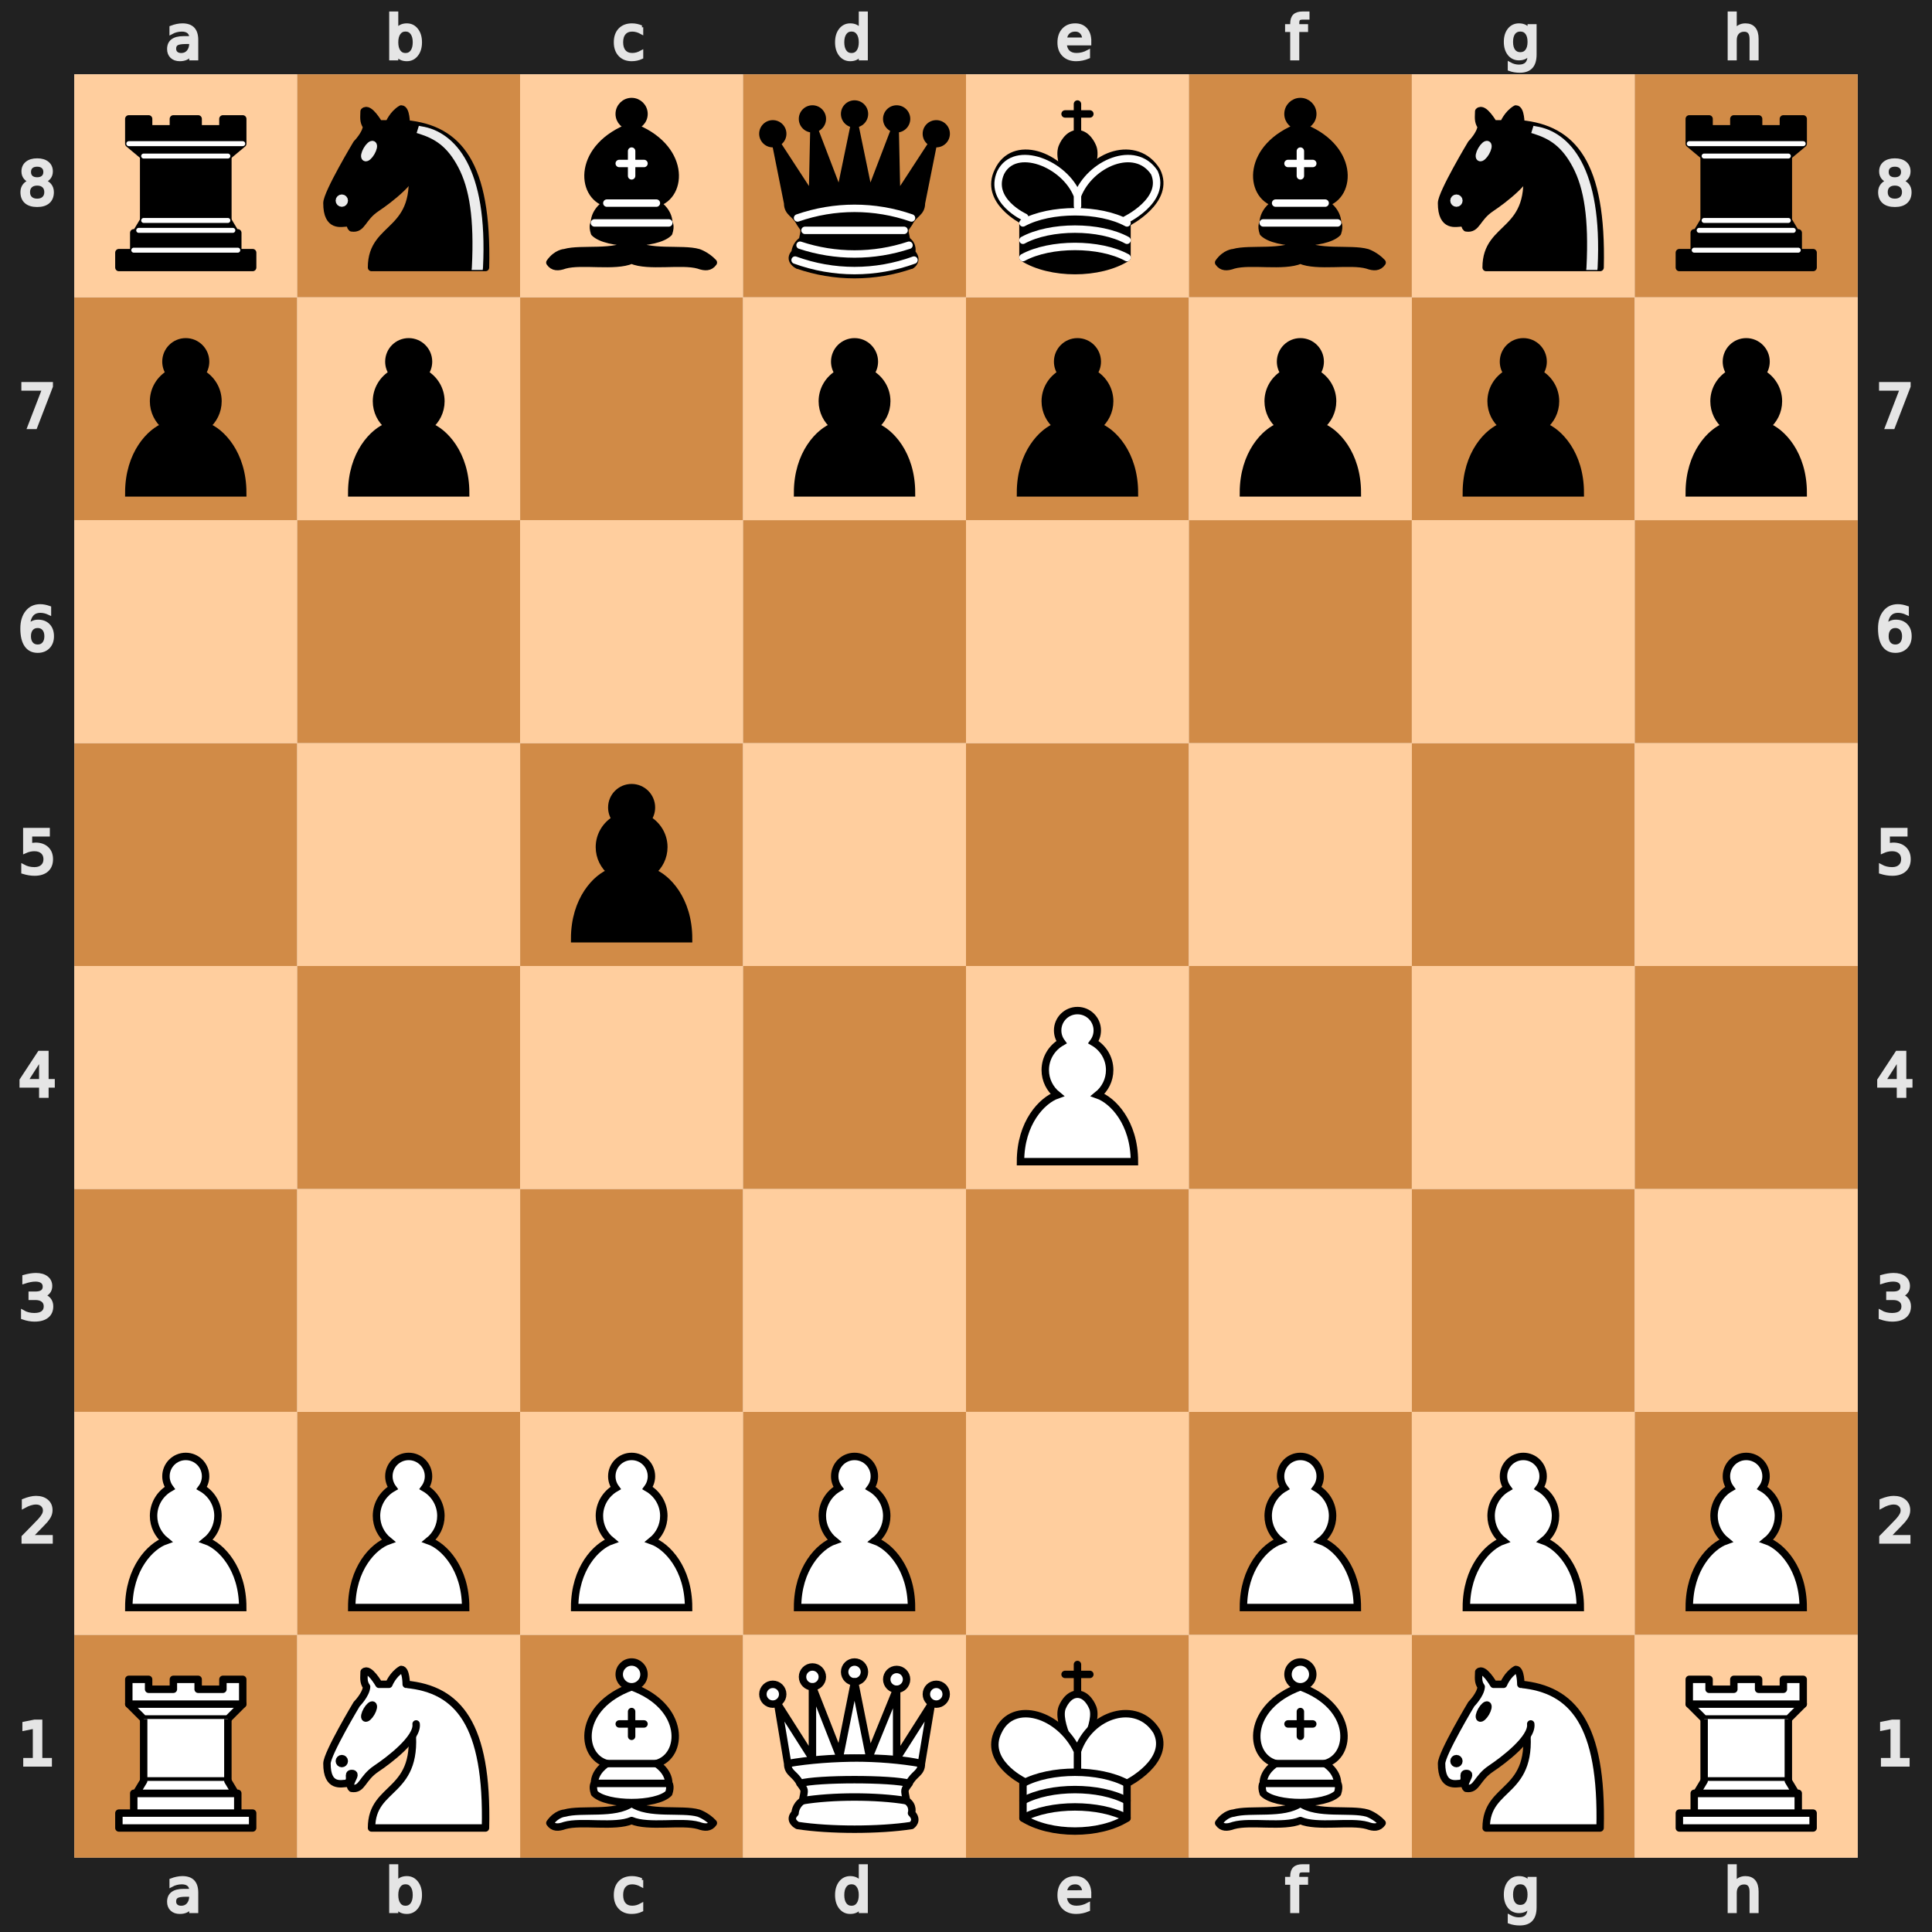
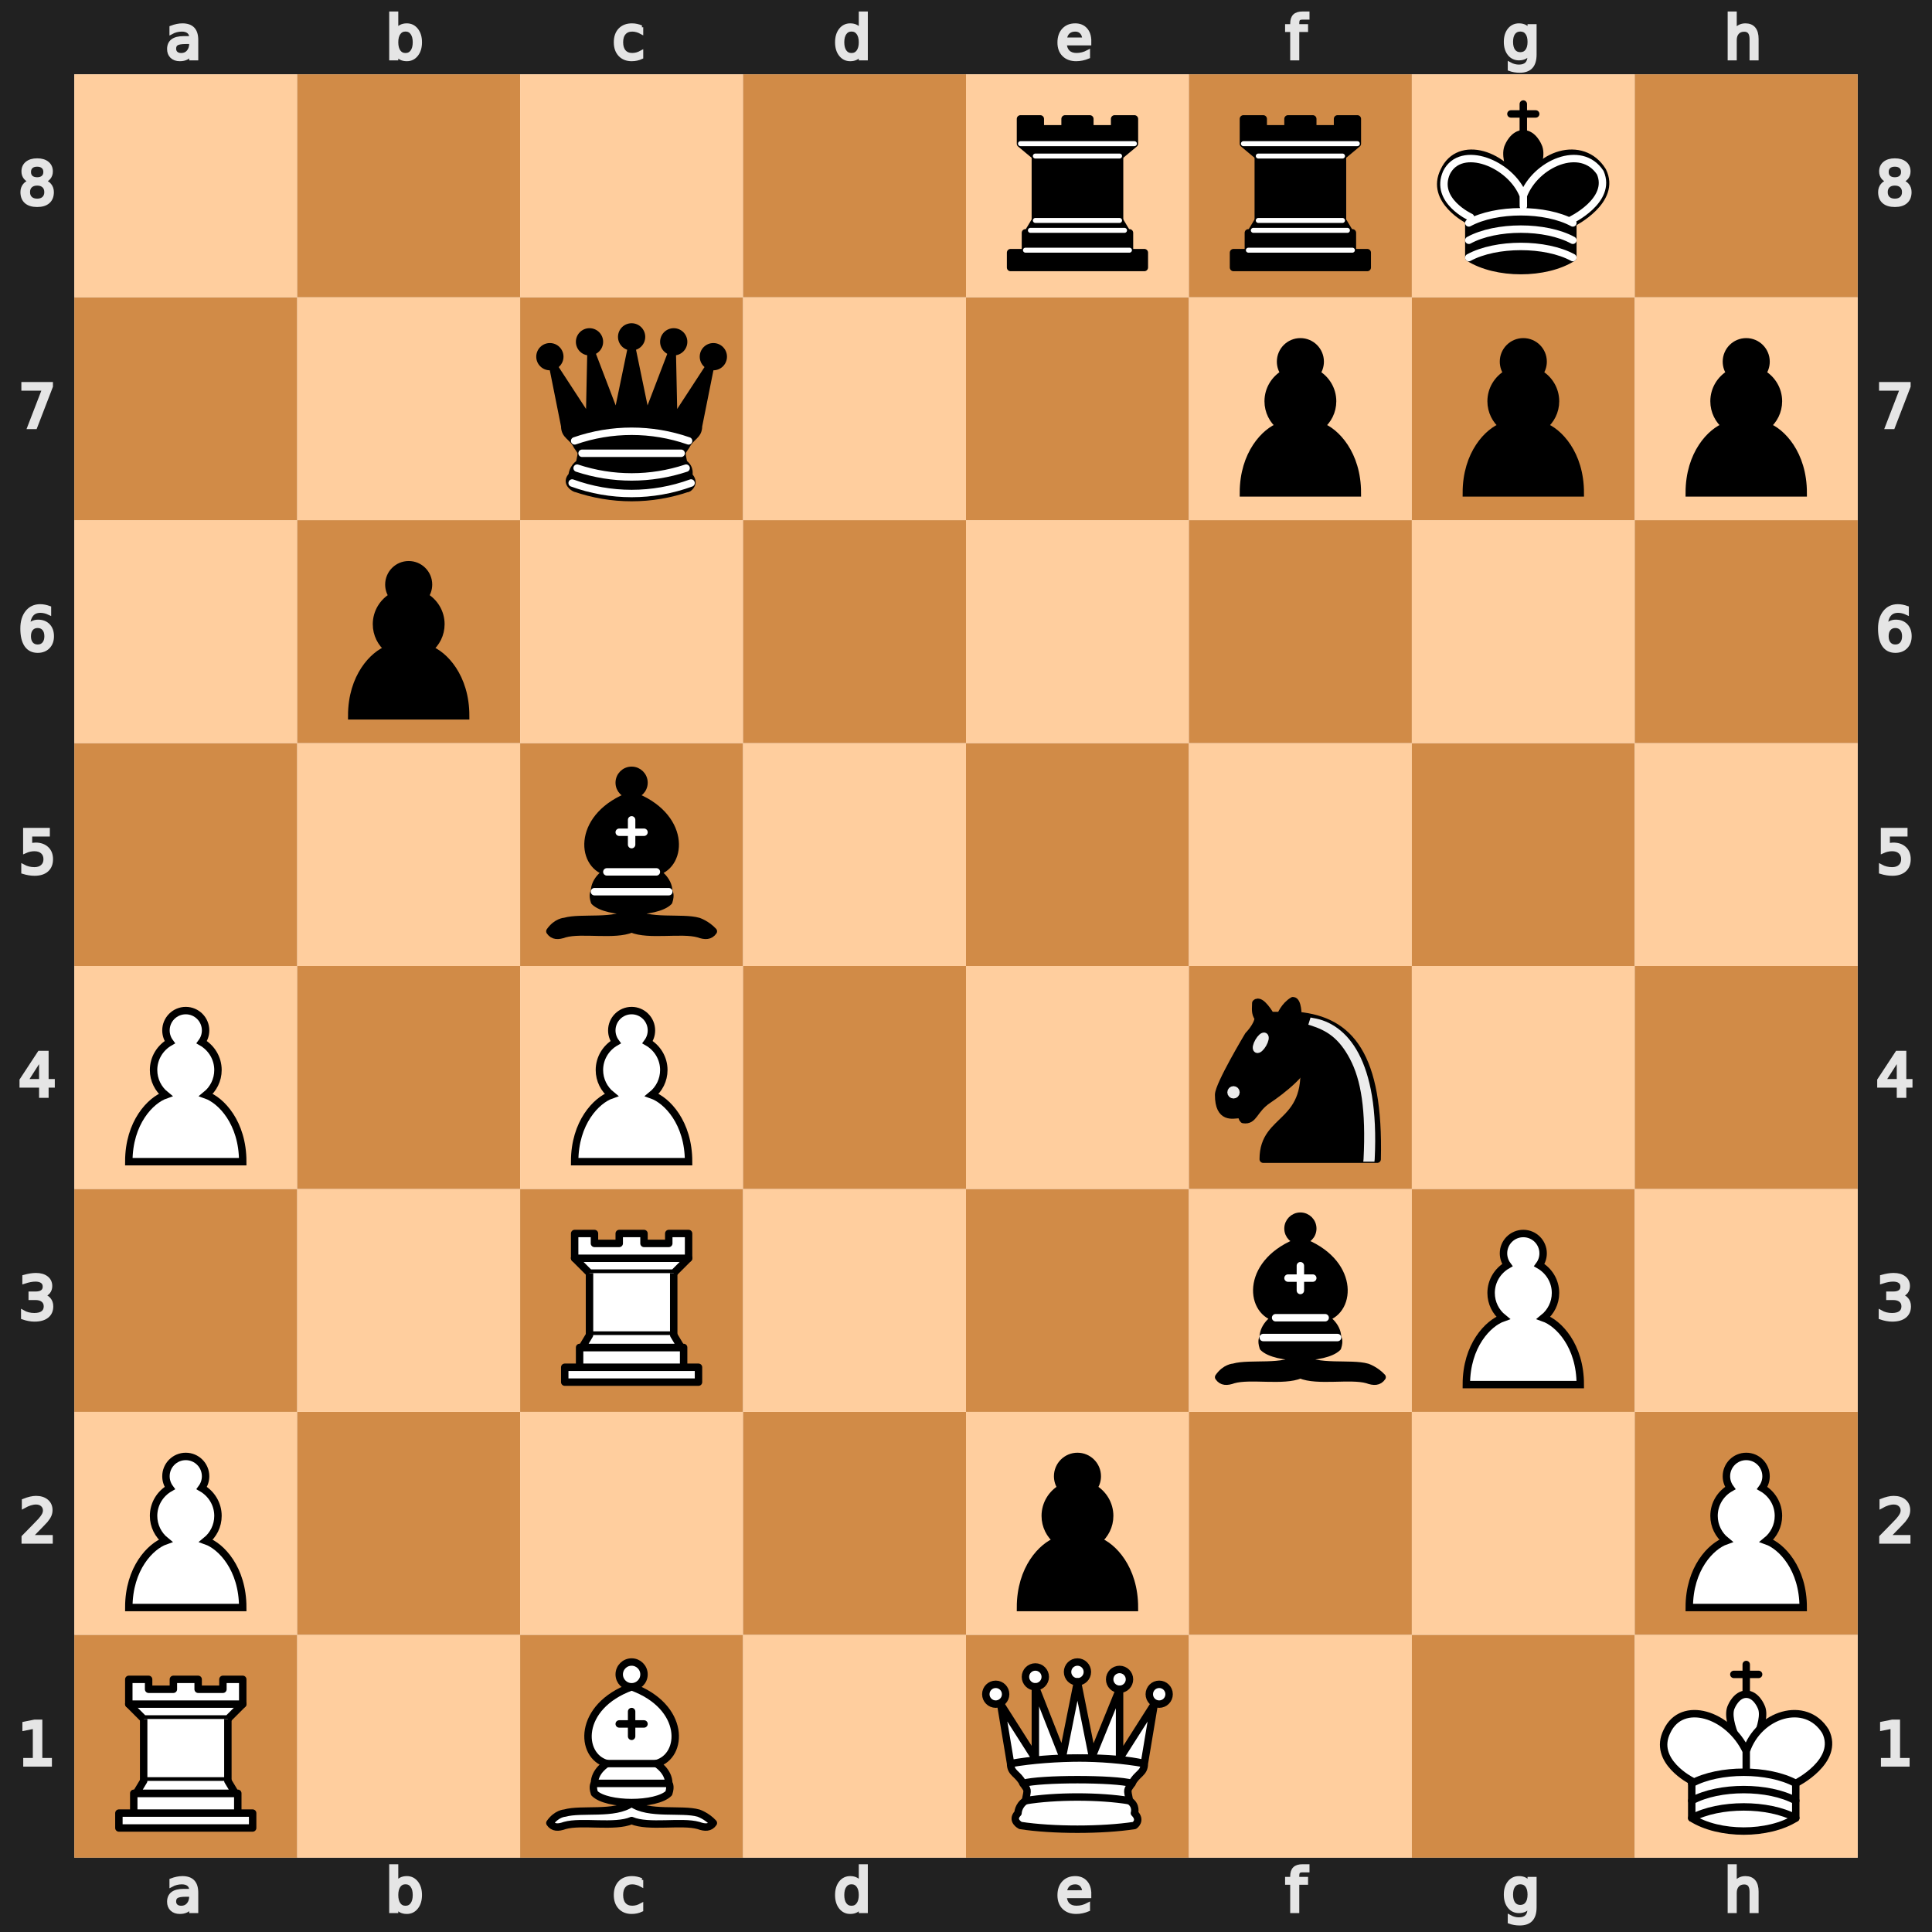
<svg xmlns="http://www.w3.org/2000/svg" xmlns:xlink="http://www.w3.org/1999/xlink" viewBox="0 0 390 390">
  <defs>
    <g id="white-pawn" class="white pawn">
      <path d="M22.5 9c-2.21 0-4 1.79-4 4 0 .89.29 1.71.78 2.38C17.33 16.5 16 18.59 16 21c0 2.03.94 3.84 2.41 5.03-3 1.06-7.41 5.55-7.41 13.47h23c0-7.92-4.41-12.41-7.41-13.47 1.47-1.19 2.41-3 2.41-5.03 0-2.41-1.33-4.5-3.28-5.62.49-.67.78-1.49.78-2.38 0-2.21-1.79-4-4-4z" fill="#fff" stroke="#000" stroke-width="1.5" stroke-linecap="round" />
-     </g>
-     <g id="white-knight" class="white knight" fill="none" fill-rule="evenodd" stroke="#000" stroke-width="1.5" stroke-linecap="round" stroke-linejoin="round">
-       <path d="M 22,10 C 32.5,11 38.5,18 38,39 L 15,39 C 15,30 25,32.5 23,18" style="fill:#ffffff; stroke:#000000;" />
-       <path d="M 24,18 C 24.38,20.91 18.45,25.37 16,27 C 13,29 13.18,31.34 11,31 C 9.958,30.06 12.41,27.96 11,28 C 10,28 11.19,29.23 10,30 C 9,30 5.997,31 6,26 C 6,24 12,14 12,14 C 12,14 13.89,12.1 14,10.5 C 13.27,9.506 13.5,8.5 13.5,7.5 C 14.5,6.5 16.5,10 16.5,10 L 18.5,10 C 18.5,10 19.28,8.008 21,7 C 22,7 22,10 22,10" style="fill:#ffffff; stroke:#000000;" />
-       <path d="M 9.5 25.5 A 0.5 0.5 0 1 1 8.5,25.5 A 0.5 0.5 0 1 1 9.5 25.5 z" style="fill:#000000; stroke:#000000;" />
-       <path d="M 15 15.5 A 0.5 1.5 0 1 1 14,15.5 A 0.5 1.5 0 1 1 15 15.5 z" transform="matrix(0.866,0.5,-0.5,0.866,9.693,-5.173)" style="fill:#000000; stroke:#000000;" />
    </g>
    <g id="white-bishop" class="white bishop" fill="none" fill-rule="evenodd" stroke="#000" stroke-width="1.5" stroke-linecap="round" stroke-linejoin="round">
      <g fill="#fff" stroke-linecap="butt">
        <path d="M9 36c3.39-.97 10.11.43 13.5-2 3.39 2.43 10.11 1.03 13.5 2 0 0 1.65.54 3 2-.68.97-1.65.99-3 .5-3.39-.97-10.11.46-13.5-1-3.39 1.46-10.11.03-13.5 1-1.354.49-2.323.47-3-.5 1.354-1.94 3-2 3-2zM15 32c2.5 2.5 12.5 2.5 15 0 .5-1.5 0-2 0-2 0-2.5-2.5-4-2.5-4 5.5-1.5 6-11.5-5-15.5-11 4-10.5 14-5 15.5 0 0-2.5 1.5-2.5 4 0 0-.5.5 0 2zM25 8a2.5 2.5 0 1 1-5 0 2.5 2.5 0 1 1 5 0z" />
      </g>
      <path d="M17.5 26h10M15 30h15m-7.5-14.5v5M20 18h5" stroke-linejoin="miter" />
    </g>
    <g id="white-rook" class="white rook" fill="#fff" fill-rule="evenodd" stroke="#000" stroke-width="1.5" stroke-linecap="round" stroke-linejoin="round">
      <path d="M9 39h27v-3H9v3zM12 36v-4h21v4H12zM11 14V9h4v2h5V9h5v2h5V9h4v5" stroke-linecap="butt" />
      <path d="M34 14l-3 3H14l-3-3" />
      <path d="M31 17v12.5H14V17" stroke-linecap="butt" stroke-linejoin="miter" />
      <path d="M31 29.5l1.5 2.5h-20l1.5-2.5" />
      <path d="M11 14h23" fill="none" stroke-linejoin="miter" />
    </g>
    <g id="white-queen" class="white queen" fill="#fff" fill-rule="evenodd" stroke="#000" stroke-width="1.5" stroke-linecap="round" stroke-linejoin="round">
      <path d="M8 12a2 2 0 1 1-4 0 2 2 0 1 1 4 0zM24.5 7.5a2 2 0 1 1-4 0 2 2 0 1 1 4 0zM41 12a2 2 0 1 1-4 0 2 2 0 1 1 4 0zM16 8.5a2 2 0 1 1-4 0 2 2 0 1 1 4 0zM33 9a2 2 0 1 1-4 0 2 2 0 1 1 4 0z" />
      <path d="M9 26c8.5-1.5 21-1.5 27 0l2-12-7 11V11l-5.5 13.5-3-15-3 15-5.5-14V25L7 14l2 12zM9 26c0 2 1.5 2 2.5 4 1 1.5 1 1 .5 3.5-1.5 1-1.5 2.5-1.5 2.5-1.5 1.5.5 2.5.5 2.5 6.5 1 16.5 1 23 0 0 0 1.5-1 0-2.5 0 0 .5-1.5-1-2.5-.5-2.5-.5-2 .5-3.5 1-2 2.5-2 2.5-4-8.5-1.5-18.5-1.5-27 0z" stroke-linecap="butt" />
      <path d="M11.5 30c3.5-1 18.5-1 22 0M12 33.5c6-1 15-1 21 0" fill="none" />
    </g>
    <g id="white-king" class="white king" fill="none" fill-rule="evenodd" stroke="#000" stroke-width="1.5" stroke-linecap="round" stroke-linejoin="round">
      <path d="M22.5 11.63V6M20 8h5" stroke-linejoin="miter" />
      <path d="M22.5 25s4.5-7.5 3-10.5c0 0-1-2.5-3-2.5s-3 2.5-3 2.5c-1.5 3 3 10.5 3 10.5" fill="#fff" stroke-linecap="butt" stroke-linejoin="miter" />
      <path d="M11.5 37c5.5 3.5 15.5 3.5 21 0v-7s9-4.5 6-10.5c-4-6.5-13.5-3.5-16 4V27v-3.5c-3.5-7.5-13-10.5-16-4-3 6 5 10 5 10V37z" fill="#fff" />
      <path d="M11.5 30c5.5-3 15.5-3 21 0m-21 3.5c5.5-3 15.5-3 21 0m-21 3.5c5.5-3 15.5-3 21 0" />
    </g>
    <g id="black-pawn" class="black pawn">
      <path d="M22.5 9c-2.21 0-4 1.79-4 4 0 .89.29 1.71.78 2.38C17.33 16.5 16 18.59 16 21c0 2.03.94 3.84 2.41 5.03-3 1.06-7.41 5.55-7.41 13.47h23c0-7.92-4.41-12.41-7.41-13.47 1.47-1.19 2.41-3 2.41-5.03 0-2.41-1.33-4.5-3.28-5.62.49-.67.78-1.49.78-2.38 0-2.21-1.79-4-4-4z" fill="#000" stroke="#000" stroke-width="1.5" stroke-linecap="round" />
    </g>
    <g id="black-knight" class="black knight" fill="none" fill-rule="evenodd" stroke="#000" stroke-width="1.5" stroke-linecap="round" stroke-linejoin="round">
      <path d="M 22,10 C 32.5,11 38.5,18 38,39 L 15,39 C 15,30 25,32.5 23,18" style="fill:#000000; stroke:#000000;" />
      <path d="M 24,18 C 24.38,20.91 18.45,25.37 16,27 C 13,29 13.18,31.34 11,31 C 9.958,30.06 12.41,27.96 11,28 C 10,28 11.19,29.23 10,30 C 9,30 5.997,31 6,26 C 6,24 12,14 12,14 C 12,14 13.89,12.1 14,10.5 C 13.27,9.506 13.5,8.5 13.5,7.5 C 14.5,6.5 16.5,10 16.5,10 L 18.5,10 C 18.5,10 19.28,8.008 21,7 C 22,7 22,10 22,10" style="fill:#000000; stroke:#000000;" />
      <path d="M 9.5 25.5 A 0.5 0.5 0 1 1 8.5,25.5 A 0.5 0.5 0 1 1 9.5 25.5 z" style="fill:#ececec; stroke:#ececec;" />
      <path d="M 15 15.5 A 0.5 1.5 0 1 1 14,15.5 A 0.5 1.5 0 1 1 15 15.5 z" transform="matrix(0.866,0.5,-0.5,0.866,9.693,-5.173)" style="fill:#ececec; stroke:#ececec;" />
      <path d="M 24.55,10.4 L 24.1,11.85 L 24.6,12 C 27.75,13 30.25,14.49 32.5,18.75 C 34.75,23.01 35.75,29.06 35.25,39 L 35.2,39.5 L 37.45,39.5 L 37.5,39 C 38,28.94 36.62,22.15 34.25,17.66 C 31.88,13.17 28.46,11.02 25.06,10.5 L 24.55,10.4 z " style="fill:#ececec; stroke:none;" />
    </g>
    <g id="black-bishop" class="black bishop" fill="none" fill-rule="evenodd" stroke="#000" stroke-width="1.5" stroke-linecap="round" stroke-linejoin="round">
      <path d="M9 36c3.39-.97 10.11.43 13.5-2 3.39 2.43 10.11 1.03 13.5 2 0 0 1.65.54 3 2-.68.97-1.65.99-3 .5-3.39-.97-10.11.46-13.5-1-3.39 1.46-10.11.03-13.5 1-1.354.49-2.323.47-3-.5 1.354-1.94 3-2 3-2zm6-4c2.5 2.5 12.5 2.5 15 0 .5-1.5 0-2 0-2 0-2.5-2.5-4-2.5-4 5.5-1.5 6-11.5-5-15.5-11 4-10.5 14-5 15.5 0 0-2.5 1.5-2.5 4 0 0-.5.5 0 2zM25 8a2.5 2.5 0 1 1-5 0 2.5 2.5 0 1 1 5 0z" fill="#000" stroke-linecap="butt" />
      <path d="M17.5 26h10M15 30h15m-7.5-14.5v5M20 18h5" stroke="#fff" stroke-linejoin="miter" />
    </g>
    <g id="black-rook" class="black rook" fill="#000" fill-rule="evenodd" stroke="#000" stroke-width="1.5" stroke-linecap="round" stroke-linejoin="round">
      <path d="M9 39h27v-3H9v3zM12.5 32l1.5-2.5h17l1.5 2.5h-20zM12 36v-4h21v4H12z" stroke-linecap="butt" />
      <path d="M14 29.5v-13h17v13H14z" stroke-linecap="butt" stroke-linejoin="miter" />
      <path d="M14 16.5L11 14h23l-3 2.5H14zM11 14V9h4v2h5V9h5v2h5V9h4v5H11z" stroke-linecap="butt" />
      <path d="M12 35.5h21M13 31.5h19M14 29.5h17M14 16.5h17M11 14h23" fill="none" stroke="#fff" stroke-width="1" stroke-linejoin="miter" />
    </g>
    <g id="black-queen" class="black queen" fill="#000" fill-rule="evenodd" stroke="#000" stroke-width="1.5" stroke-linecap="round" stroke-linejoin="round">
      <g fill="#000" stroke="none">
        <circle cx="6" cy="12" r="2.75" />
        <circle cx="14" cy="9" r="2.75" />
        <circle cx="22.5" cy="8" r="2.75" />
        <circle cx="31" cy="9" r="2.75" />
        <circle cx="39" cy="12" r="2.75" />
      </g>
      <path d="M9 26c8.5-1.5 21-1.5 27 0l2.5-12.5L31 25l-.3-14.1-5.2 13.6-3-14.5-3 14.5-5.2-13.6L14 25 6.5 13.5 9 26zM9 26c0 2 1.5 2 2.5 4 1 1.5 1 1 .5 3.5-1.5 1-1.5 2.5-1.5 2.5-1.5 1.5.5 2.5.5 2.5 6.5 1 16.5 1 23 0 0 0 1.5-1 0-2.5 0 0 .5-1.5-1-2.5-.5-2.5-.5-2 .5-3.5 1-2 2.5-2 2.5-4-8.5-1.5-18.5-1.5-27 0z" stroke-linecap="butt" />
      <path d="M11 38.5a35 35 1 0 0 23 0" fill="none" stroke-linecap="butt" />
      <path d="M11 29a35 35 1 0 1 23 0M12.5 31.5h20M11.5 34.5a35 35 1 0 0 22 0M10.5 37.5a35 35 1 0 0 24 0" fill="none" stroke="#fff" />
    </g>
    <g id="black-king" class="black king" fill="none" fill-rule="evenodd" stroke="#000" stroke-width="1.5" stroke-linecap="round" stroke-linejoin="round">
      <path d="M22.5 11.63V6" stroke-linejoin="miter" />
      <path d="M22.5 25s4.5-7.5 3-10.5c0 0-1-2.5-3-2.5s-3 2.5-3 2.5c-1.5 3 3 10.5 3 10.5" fill="#000" stroke-linecap="butt" stroke-linejoin="miter" />
      <path d="M11.5 37c5.5 3.5 15.5 3.5 21 0v-7s9-4.5 6-10.5c-4-6.5-13.5-3.5-16 4V27v-3.5c-3.5-7.5-13-10.5-16-4-3 6 5 10 5 10V37z" fill="#000" />
      <path d="M20 8h5" stroke-linejoin="miter" />
      <path d="M32 29.5s8.5-4 6.03-9.65C34.15 14 25 18 22.5 24.5l.01 2.1-.01-2.1C20 18 9.906 14 6.997 19.85c-2.497 5.65 4.853 9 4.853 9M11.5 30c5.5-3 15.5-3 21 0m-21 3.5c5.5-3 15.5-3 21 0m-21 3.5c5.5-3 15.5-3 21 0" stroke="#fff" />
    </g>
  </defs>
  <rect x="7.5" y="7.5" width="375" height="375" fill="none" stroke="#212121" stroke-width="15" />
  <g transform="translate(20, 1) scale(0.75, 0.75)" fill="#e5e5e5" stroke="#e5e5e5">
    <path d="M23.328 10.016q-1.742 0-2.414.398-.672.398-.672 1.36 0 .765.5 1.218.508.445 1.375.445 1.196 0 1.914-.843.727-.852.727-2.258v-.32zm2.867-.594v4.992h-1.437v-1.328q-.492.797-1.227 1.18-.734.375-1.797.375-1.343 0-2.14-.75-.79-.758-.79-2.024 0-1.476.985-2.226.992-.75 2.953-.75h2.016V8.75q0-.992-.656-1.531-.649-.547-1.829-.547-.75 0-1.46.18-.711.18-1.368.539V6.062q.79-.304 1.532-.453.742-.156 1.445-.156 1.898 0 2.836.984.937.985.937 2.985z" />
  </g>
  <g transform="translate(20, 375) scale(0.75, 0.75)" fill="#e5e5e5" stroke="#e5e5e5">
    <path d="M23.328 10.016q-1.742 0-2.414.398-.672.398-.672 1.36 0 .765.5 1.218.508.445 1.375.445 1.196 0 1.914-.843.727-.852.727-2.258v-.32zm2.867-.594v4.992h-1.437v-1.328q-.492.797-1.227 1.18-.734.375-1.797.375-1.343 0-2.14-.75-.79-.758-.79-2.024 0-1.476.985-2.226.992-.75 2.953-.75h2.016V8.75q0-.992-.656-1.531-.649-.547-1.829-.547-.75 0-1.46.18-.711.18-1.368.539V6.062q.79-.304 1.532-.453.742-.156 1.445-.156 1.898 0 2.836.984.937.985.937 2.985z" />
  </g>
  <g transform="translate(65, 1) scale(0.75, 0.75)" fill="#e5e5e5" stroke="#e5e5e5">
    <path d="M24.922 10.047q0-1.586-.656-2.485-.649-.906-1.79-.906-1.14 0-1.796.906-.649.899-.649 2.485 0 1.586.649 2.492.656.898 1.797.898 1.14 0 1.789-.898.656-.906.656-2.492zm-4.89-3.055q.452-.781 1.14-1.156.695-.383 1.656-.383 1.594 0 2.586 1.266 1 1.265 1 3.328 0 2.062-1 3.328-.992 1.266-2.586 1.266-.96 0-1.656-.375-.688-.383-1.14-1.164v1.312h-1.446V2.258h1.445z" />
  </g>
  <g transform="translate(65, 375) scale(0.75, 0.75)" fill="#e5e5e5" stroke="#e5e5e5">
    <path d="M24.922 10.047q0-1.586-.656-2.485-.649-.906-1.79-.906-1.14 0-1.796.906-.649.899-.649 2.485 0 1.586.649 2.492.656.898 1.797.898 1.14 0 1.789-.898.656-.906.656-2.492zm-4.89-3.055q.452-.781 1.14-1.156.695-.383 1.656-.383 1.594 0 2.586 1.266 1 1.265 1 3.328 0 2.062-1 3.328-.992 1.266-2.586 1.266-.96 0-1.656-.375-.688-.383-1.14-1.164v1.312h-1.446V2.258h1.445z" />
  </g>
  <g transform="translate(110, 1) scale(0.75, 0.75)" fill="#e5e5e5" stroke="#e5e5e5">
    <path d="M25.96 6v1.344q-.608-.336-1.226-.5-.609-.172-1.234-.172-1.398 0-2.172.89-.773.883-.773 2.485 0 1.601.773 2.492.774.883 2.172.883.625 0 1.234-.164.618-.172 1.227-.508v1.328q-.602.281-1.25.422-.64.14-1.367.14-1.977 0-3.14-1.242-1.165-1.242-1.165-3.351 0-2.14 1.172-3.367 1.18-1.227 3.227-1.227.664 0 1.296.14.633.134 1.227.407z" />
  </g>
  <g transform="translate(110, 375) scale(0.75, 0.75)" fill="#e5e5e5" stroke="#e5e5e5">
    <path d="M25.96 6v1.344q-.608-.336-1.226-.5-.609-.172-1.234-.172-1.398 0-2.172.89-.773.883-.773 2.485 0 1.601.773 2.492.774.883 2.172.883.625 0 1.234-.164.618-.172 1.227-.508v1.328q-.602.281-1.25.422-.64.14-1.367.14-1.977 0-3.14-1.242-1.165-1.242-1.165-3.351 0-2.14 1.172-3.367 1.18-1.227 3.227-1.227.664 0 1.296.14.633.134 1.227.407z" />
  </g>
  <g transform="translate(155, 1) scale(0.75, 0.75)" fill="#e5e5e5" stroke="#e5e5e5">
    <path d="M24.973 6.992V2.258h1.437v12.156h-1.437v-1.312q-.453.78-1.149 1.164-.687.375-1.656.375-1.586 0-2.586-1.266-.992-1.266-.992-3.328 0-2.063.992-3.328 1-1.266 2.586-1.266.969 0 1.656.383.696.375 1.149 1.156zm-4.899 3.055q0 1.586.649 2.492.656.898 1.797.898 1.14 0 1.796-.898.657-.906.657-2.492 0-1.586-.657-2.485-.656-.906-1.796-.906-1.141 0-1.797.906-.649.899-.649 2.485z" />
  </g>
  <g transform="translate(155, 375) scale(0.75, 0.75)" fill="#e5e5e5" stroke="#e5e5e5">
    <path d="M24.973 6.992V2.258h1.437v12.156h-1.437v-1.312q-.453.78-1.149 1.164-.687.375-1.656.375-1.586 0-2.586-1.266-.992-1.266-.992-3.328 0-2.063.992-3.328 1-1.266 2.586-1.266.969 0 1.656.383.696.375 1.149 1.156zm-4.899 3.055q0 1.586.649 2.492.656.898 1.797.898 1.14 0 1.796-.898.657-.906.657-2.492 0-1.586-.657-2.485-.656-.906-1.796-.906-1.141 0-1.797.906-.649.899-.649 2.485z" />
  </g>
  <g transform="translate(200, 1) scale(0.75, 0.75)" fill="#e5e5e5" stroke="#e5e5e5">
    <path d="M26.555 9.68v.703h-6.61q.094 1.484.89 2.265.806.774 2.235.774.828 0 1.602-.203.781-.203 1.547-.61v1.36q-.774.328-1.586.5-.813.172-1.649.172-2.093 0-3.32-1.22-1.219-1.218-1.219-3.296 0-2.148 1.157-3.406 1.164-1.266 3.132-1.266 1.766 0 2.79 1.14 1.03 1.134 1.03 3.087zm-1.438-.422q-.015-1.18-.664-1.883-.64-.703-1.703-.703-1.203 0-1.93.68-.718.68-.828 1.914z" />
  </g>
  <g transform="translate(200, 375) scale(0.75, 0.75)" fill="#e5e5e5" stroke="#e5e5e5">
    <path d="M26.555 9.68v.703h-6.61q.094 1.484.89 2.265.806.774 2.235.774.828 0 1.602-.203.781-.203 1.547-.61v1.36q-.774.328-1.586.5-.813.172-1.649.172-2.093 0-3.32-1.22-1.219-1.218-1.219-3.296 0-2.148 1.157-3.406 1.164-1.266 3.132-1.266 1.766 0 2.79 1.14 1.03 1.134 1.03 3.087zm-1.438-.422q-.015-1.18-.664-1.883-.64-.703-1.703-.703-1.203 0-1.93.68-.718.68-.828 1.914z" />
  </g>
  <g transform="translate(245, 1) scale(0.75, 0.75)" fill="#e5e5e5" stroke="#e5e5e5">
    <path d="M25.285 2.258v1.195H23.91q-.773 0-1.078.313-.297.312-.297 1.125v.773h2.367v1.117h-2.367v7.633H21.09V6.781h-1.375V5.664h1.375v-.61q0-1.46.68-2.124.68-.672 2.156-.672z" />
  </g>
  <g transform="translate(245, 375) scale(0.75, 0.75)" fill="#e5e5e5" stroke="#e5e5e5">
    <path d="M25.285 2.258v1.195H23.91q-.773 0-1.078.313-.297.312-.297 1.125v.773h2.367v1.117h-2.367v7.633H21.09V6.781h-1.375V5.664h1.375v-.61q0-1.46.68-2.124.68-.672 2.156-.672z" />
  </g>
  <g transform="translate(290, 1) scale(0.75, 0.75)" fill="#e5e5e5" stroke="#e5e5e5">
    <path d="M24.973 9.937q0-1.562-.649-2.421-.64-.86-1.804-.86-1.157 0-1.805.86-.64.859-.64 2.421 0 1.555.64 2.415.648.859 1.805.859 1.164 0 1.804-.86.649-.859.649-2.414zm1.437 3.391q0 2.234-.992 3.32-.992 1.094-3.04 1.094-.757 0-1.429-.117-.672-.11-1.304-.344v-1.398q.632.344 1.25.508.617.164 1.257.164 1.414 0 2.118-.743.703-.734.703-2.226v-.711q-.446.773-1.141 1.156-.695.383-1.664.383-1.61 0-2.594-1.227-.984-1.226-.984-3.25 0-2.03.984-3.257.985-1.227 2.594-1.227.969 0 1.664.383t1.14 1.156V5.664h1.438z" />
  </g>
  <g transform="translate(290, 375) scale(0.75, 0.75)" fill="#e5e5e5" stroke="#e5e5e5">
    <path d="M24.973 9.937q0-1.562-.649-2.421-.64-.86-1.804-.86-1.157 0-1.805.86-.64.859-.64 2.421 0 1.555.64 2.415.648.859 1.805.859 1.164 0 1.804-.86.649-.859.649-2.414zm1.437 3.391q0 2.234-.992 3.32-.992 1.094-3.04 1.094-.757 0-1.429-.117-.672-.11-1.304-.344v-1.398q.632.344 1.25.508.617.164 1.257.164 1.414 0 2.118-.743.703-.734.703-2.226v-.711q-.446.773-1.141 1.156-.695.383-1.664.383-1.61 0-2.594-1.227-.984-1.226-.984-3.25 0-2.03.984-3.257.985-1.227 2.594-1.227.969 0 1.664.383t1.14 1.156V5.664h1.438z" />
  </g>
  <g transform="translate(335, 1) scale(0.75, 0.75)" fill="#e5e5e5" stroke="#e5e5e5">
    <path d="M26.164 9.133v5.281h-1.437V9.18q0-1.243-.485-1.86-.484-.617-1.453-.617-1.164 0-1.836.742-.672.742-.672 2.024v4.945h-1.445V2.258h1.445v4.765q.516-.789 1.211-1.18.703-.39 1.617-.39 1.508 0 2.282.938.773.93.773 2.742z" />
  </g>
  <g transform="translate(335, 375) scale(0.75, 0.75)" fill="#e5e5e5" stroke="#e5e5e5">
    <path d="M26.164 9.133v5.281h-1.437V9.18q0-1.243-.485-1.86-.484-.617-1.453-.617-1.164 0-1.836.742-.672.742-.672 2.024v4.945h-1.445V2.258h1.445v4.765q.516-.789 1.211-1.18.703-.39 1.617-.39 1.508 0 2.282.938.773.93.773 2.742z" />
  </g>
  <g transform="translate(0, 335) scale(0.75, 0.75)" fill="#e5e5e5" stroke="#e5e5e5">
    <path d="M6.754 26.996h2.578v-8.898l-2.805.562v-1.437l2.79-.563h1.578v10.336h2.578v1.328h-6.72z" />
  </g>
  <g transform="translate(375, 335) scale(0.75, 0.75)" fill="#e5e5e5" stroke="#e5e5e5">
    <path d="M6.754 26.996h2.578v-8.898l-2.805.562v-1.437l2.79-.563h1.578v10.336h2.578v1.328h-6.72z" />
  </g>
  <g transform="translate(0, 290) scale(0.75, 0.75)" fill="#e5e5e5" stroke="#e5e5e5">
    <path d="M8.195 26.996h5.508v1.328H6.297v-1.328q.898-.93 2.445-2.492 1.555-1.57 1.953-2.024.758-.851 1.055-1.437.305-.594.305-1.164 0-.93-.657-1.516-.648-.586-1.695-.586-.742 0-1.57.258-.82.258-1.758.781v-1.593q.953-.383 1.781-.578.828-.196 1.516-.196 1.812 0 2.89.906 1.079.907 1.079 2.422 0 .72-.274 1.368-.265.64-.976 1.515-.196.227-1.243 1.313-1.046 1.078-2.953 3.023z" />
  </g>
  <g transform="translate(375, 290) scale(0.75, 0.75)" fill="#e5e5e5" stroke="#e5e5e5">
    <path d="M8.195 26.996h5.508v1.328H6.297v-1.328q.898-.93 2.445-2.492 1.555-1.57 1.953-2.024.758-.851 1.055-1.437.305-.594.305-1.164 0-.93-.657-1.516-.648-.586-1.695-.586-.742 0-1.57.258-.82.258-1.758.781v-1.593q.953-.383 1.781-.578.828-.196 1.516-.196 1.812 0 2.89.906 1.079.907 1.079 2.422 0 .72-.274 1.368-.265.64-.976 1.515-.196.227-1.243 1.313-1.046 1.078-2.953 3.023z" />
  </g>
  <g transform="translate(0, 245) scale(0.75, 0.75)" fill="#e5e5e5" stroke="#e5e5e5">
    <path d="M11.434 22.035q1.132.242 1.765 1.008.64.766.64 1.89 0 1.727-1.187 2.672-1.187.946-3.375.946-.734 0-1.515-.149-.774-.14-1.602-.43V26.45q.656.383 1.438.578.78.196 1.632.196 1.485 0 2.258-.586.782-.586.782-1.703 0-1.032-.727-1.61-.719-.586-2.008-.586h-1.36v-1.297h1.423q1.164 0 1.78-.46.618-.47.618-1.344 0-.899-.64-1.375-.633-.485-1.82-.485-.65 0-1.391.141-.743.14-1.633.437V16.95q.898-.25 1.68-.375.788-.125 1.484-.125 1.797 0 2.844.82 1.046.813 1.046 2.204 0 .968-.554 1.64-.555.664-1.578.922z" />
  </g>
  <g transform="translate(375, 245) scale(0.75, 0.75)" fill="#e5e5e5" stroke="#e5e5e5">
    <path d="M11.434 22.035q1.132.242 1.765 1.008.64.766.64 1.89 0 1.727-1.187 2.672-1.187.946-3.375.946-.734 0-1.515-.149-.774-.14-1.602-.43V26.45q.656.383 1.438.578.78.196 1.632.196 1.485 0 2.258-.586.782-.586.782-1.703 0-1.032-.727-1.61-.719-.586-2.008-.586h-1.36v-1.297h1.423q1.164 0 1.78-.46.618-.47.618-1.344 0-.899-.64-1.375-.633-.485-1.82-.485-.65 0-1.391.141-.743.14-1.633.437V16.95q.898-.25 1.68-.375.788-.125 1.484-.125 1.797 0 2.844.82 1.046.813 1.046 2.204 0 .968-.554 1.64-.555.664-1.578.922z" />
  </g>
  <g transform="translate(0, 200) scale(0.75, 0.75)" fill="#e5e5e5" stroke="#e5e5e5">
    <path d="M11.016 18.035L7.03 24.262h3.985zm-.414-1.375h1.984v7.602h1.664v1.312h-1.664v2.75h-1.57v-2.75H5.75v-1.523z" />
  </g>
  <g transform="translate(375, 200) scale(0.75, 0.75)" fill="#e5e5e5" stroke="#e5e5e5">
    <path d="M11.016 18.035L7.03 24.262h3.985zm-.414-1.375h1.984v7.602h1.664v1.312h-1.664v2.75h-1.57v-2.75H5.75v-1.523z" />
  </g>
  <g transform="translate(0, 155) scale(0.75, 0.75)" fill="#e5e5e5" stroke="#e5e5e5">
    <path d="M6.719 16.66h6.195v1.328h-4.75v2.86q.344-.118.688-.172.343-.063.687-.063 1.953 0 3.094 1.07 1.14 1.07 1.14 2.899 0 1.883-1.171 2.93-1.172 1.039-3.305 1.039-.735 0-1.5-.125-.758-.125-1.57-.375v-1.586q.703.383 1.453.57.75.188 1.586.188 1.351 0 2.14-.711.79-.711.79-1.93 0-1.219-.79-1.93-.789-.71-2.14-.71-.633 0-1.266.14-.625.14-1.281.438z" />
  </g>
  <g transform="translate(375, 155) scale(0.75, 0.75)" fill="#e5e5e5" stroke="#e5e5e5">
    <path d="M6.719 16.66h6.195v1.328h-4.75v2.86q.344-.118.688-.172.343-.063.687-.063 1.953 0 3.094 1.07 1.14 1.07 1.14 2.899 0 1.883-1.171 2.93-1.172 1.039-3.305 1.039-.735 0-1.5-.125-.758-.125-1.57-.375v-1.586q.703.383 1.453.57.75.188 1.586.188 1.351 0 2.14-.711.79-.711.79-1.93 0-1.219-.79-1.93-.789-.71-2.14-.71-.633 0-1.266.14-.625.14-1.281.438z" />
  </g>
  <g transform="translate(0, 110) scale(0.75, 0.75)" fill="#e5e5e5" stroke="#e5e5e5">
    <path d="M10.137 21.863q-1.063 0-1.688.727-.617.726-.617 1.992 0 1.258.617 1.992.625.727 1.688.727 1.062 0 1.68-.727.624-.734.624-1.992 0-1.266-.625-1.992-.617-.727-1.68-.727zm3.133-4.945v1.437q-.594-.28-1.204-.43-.601-.148-1.195-.148-1.562 0-2.39 1.055-.82 1.055-.938 3.188.46-.68 1.156-1.04.696-.367 1.531-.367 1.758 0 2.774 1.07 1.023 1.063 1.023 2.899 0 1.797-1.062 2.883-1.063 1.086-2.828 1.086-2.024 0-3.094-1.547-1.07-1.555-1.07-4.5 0-2.766 1.312-4.406 1.313-1.649 3.524-1.649.593 0 1.195.117.61.118 1.266.352z" />
  </g>
  <g transform="translate(375, 110) scale(0.75, 0.75)" fill="#e5e5e5" stroke="#e5e5e5">
    <path d="M10.137 21.863q-1.063 0-1.688.727-.617.726-.617 1.992 0 1.258.617 1.992.625.727 1.688.727 1.062 0 1.68-.727.624-.734.624-1.992 0-1.266-.625-1.992-.617-.727-1.68-.727zm3.133-4.945v1.437q-.594-.28-1.204-.43-.601-.148-1.195-.148-1.562 0-2.39 1.055-.82 1.055-.938 3.188.46-.68 1.156-1.04.696-.367 1.531-.367 1.758 0 2.774 1.07 1.023 1.063 1.023 2.899 0 1.797-1.062 2.883-1.063 1.086-2.828 1.086-2.024 0-3.094-1.547-1.07-1.555-1.07-4.5 0-2.766 1.312-4.406 1.313-1.649 3.524-1.649.593 0 1.195.117.61.118 1.266.352z" />
  </g>
  <g transform="translate(0, 65) scale(0.75, 0.75)" fill="#e5e5e5" stroke="#e5e5e5">
    <path d="M6.25 16.66h7.5v.672L9.516 28.324H7.867l3.985-10.336H6.25z" />
  </g>
  <g transform="translate(375, 65) scale(0.75, 0.75)" fill="#e5e5e5" stroke="#e5e5e5">
    <path d="M6.25 16.66h7.5v.672L9.516 28.324H7.867l3.985-10.336H6.25z" />
  </g>
  <g transform="translate(0, 20) scale(0.75, 0.75)" fill="#e5e5e5" stroke="#e5e5e5">
    <path d="M10 22.785q-1.125 0-1.773.602-.641.601-.641 1.656t.64 1.656q.649.602 1.774.602t1.773-.602q.649-.61.649-1.656 0-1.055-.649-1.656-.64-.602-1.773-.602zm-1.578-.672q-1.016-.25-1.586-.945-.563-.695-.563-1.695 0-1.399.993-2.211 1-.813 2.734-.813 1.742 0 2.734.813.993.812.993 2.21 0 1-.57 1.696-.563.695-1.571.945 1.14.266 1.773 1.04.641.773.641 1.89 0 1.695-1.04 2.602-1.03.906-2.96.906t-2.969-.906Q6 26.738 6 25.043q0-1.117.64-1.89.641-.774 1.782-1.04zm-.578-2.492q0 .906.562 1.414.57.508 1.594.508 1.016 0 1.586-.508.578-.508.578-1.414 0-.906-.578-1.414-.57-.508-1.586-.508-1.023 0-1.594.508-.562.508-.562 1.414z" />
  </g>
  <g transform="translate(375, 20) scale(0.75, 0.75)" fill="#e5e5e5" stroke="#e5e5e5">
    <path d="M10 22.785q-1.125 0-1.773.602-.641.601-.641 1.656t.64 1.656q.649.602 1.774.602t1.773-.602q.649-.61.649-1.656 0-1.055-.649-1.656-.64-.602-1.773-.602zm-1.578-.672q-1.016-.25-1.586-.945-.563-.695-.563-1.695 0-1.399.993-2.211 1-.813 2.734-.813 1.742 0 2.734.813.993.812.993 2.21 0 1-.57 1.696-.563.695-1.571.945 1.14.266 1.773 1.04.641.773.641 1.89 0 1.695-1.04 2.602-1.03.906-2.96.906t-2.969-.906Q6 26.738 6 25.043q0-1.117.64-1.89.641-.774 1.782-1.04zm-.578-2.492q0 .906.562 1.414.57.508 1.594.508 1.016 0 1.586-.508.578-.508.578-1.414 0-.906-.578-1.414-.57-.508-1.586-.508-1.023 0-1.594.508-.562.508-.562 1.414z" />
  </g>
  <rect x="15" y="330" width="45" height="45" class="square dark a1" stroke="none" fill="#d18b47" />
  <rect x="60" y="330" width="45" height="45" class="square light b1" stroke="none" fill="#ffce9e" />
  <rect x="105" y="330" width="45" height="45" class="square dark c1" stroke="none" fill="#d18b47" />
  <rect x="150" y="330" width="45" height="45" class="square light d1" stroke="none" fill="#ffce9e" />
  <rect x="195" y="330" width="45" height="45" class="square dark e1" stroke="none" fill="#d18b47" />
  <rect x="240" y="330" width="45" height="45" class="square light f1" stroke="none" fill="#ffce9e" />
  <rect x="285" y="330" width="45" height="45" class="square dark g1" stroke="none" fill="#d18b47" />
  <rect x="330" y="330" width="45" height="45" class="square light h1" stroke="none" fill="#ffce9e" />
  <rect x="15" y="285" width="45" height="45" class="square light a2" stroke="none" fill="#ffce9e" />
  <rect x="60" y="285" width="45" height="45" class="square dark b2" stroke="none" fill="#d18b47" />
  <rect x="105" y="285" width="45" height="45" class="square light c2" stroke="none" fill="#ffce9e" />
  <rect x="150" y="285" width="45" height="45" class="square dark d2" stroke="none" fill="#d18b47" />
  <rect x="195" y="285" width="45" height="45" class="square light e2" stroke="none" fill="#ffce9e" />
  <rect x="240" y="285" width="45" height="45" class="square dark f2" stroke="none" fill="#d18b47" />
  <rect x="285" y="285" width="45" height="45" class="square light g2" stroke="none" fill="#ffce9e" />
  <rect x="330" y="285" width="45" height="45" class="square dark h2" stroke="none" fill="#d18b47" />
  <rect x="15" y="240" width="45" height="45" class="square dark a3" stroke="none" fill="#d18b47" />
  <rect x="60" y="240" width="45" height="45" class="square light b3" stroke="none" fill="#ffce9e" />
  <rect x="105" y="240" width="45" height="45" class="square dark c3" stroke="none" fill="#d18b47" />
  <rect x="150" y="240" width="45" height="45" class="square light d3" stroke="none" fill="#ffce9e" />
  <rect x="195" y="240" width="45" height="45" class="square dark e3" stroke="none" fill="#d18b47" />
  <rect x="240" y="240" width="45" height="45" class="square light f3" stroke="none" fill="#ffce9e" />
  <rect x="285" y="240" width="45" height="45" class="square dark g3" stroke="none" fill="#d18b47" />
  <rect x="330" y="240" width="45" height="45" class="square light h3" stroke="none" fill="#ffce9e" />
  <rect x="15" y="195" width="45" height="45" class="square light a4" stroke="none" fill="#ffce9e" />
  <rect x="60" y="195" width="45" height="45" class="square dark b4" stroke="none" fill="#d18b47" />
  <rect x="105" y="195" width="45" height="45" class="square light c4" stroke="none" fill="#ffce9e" />
  <rect x="150" y="195" width="45" height="45" class="square dark d4" stroke="none" fill="#d18b47" />
  <rect x="195" y="195" width="45" height="45" class="square light e4" stroke="none" fill="#ffce9e" />
  <rect x="240" y="195" width="45" height="45" class="square dark f4" stroke="none" fill="#d18b47" />
  <rect x="285" y="195" width="45" height="45" class="square light g4" stroke="none" fill="#ffce9e" />
  <rect x="330" y="195" width="45" height="45" class="square dark h4" stroke="none" fill="#d18b47" />
  <rect x="15" y="150" width="45" height="45" class="square dark a5" stroke="none" fill="#d18b47" />
  <rect x="60" y="150" width="45" height="45" class="square light b5" stroke="none" fill="#ffce9e" />
  <rect x="105" y="150" width="45" height="45" class="square dark c5" stroke="none" fill="#d18b47" />
  <rect x="150" y="150" width="45" height="45" class="square light d5" stroke="none" fill="#ffce9e" />
  <rect x="195" y="150" width="45" height="45" class="square dark e5" stroke="none" fill="#d18b47" />
  <rect x="240" y="150" width="45" height="45" class="square light f5" stroke="none" fill="#ffce9e" />
  <rect x="285" y="150" width="45" height="45" class="square dark g5" stroke="none" fill="#d18b47" />
  <rect x="330" y="150" width="45" height="45" class="square light h5" stroke="none" fill="#ffce9e" />
  <rect x="15" y="105" width="45" height="45" class="square light a6" stroke="none" fill="#ffce9e" />
  <rect x="60" y="105" width="45" height="45" class="square dark b6" stroke="none" fill="#d18b47" />
  <rect x="105" y="105" width="45" height="45" class="square light c6" stroke="none" fill="#ffce9e" />
  <rect x="150" y="105" width="45" height="45" class="square dark d6" stroke="none" fill="#d18b47" />
  <rect x="195" y="105" width="45" height="45" class="square light e6" stroke="none" fill="#ffce9e" />
  <rect x="240" y="105" width="45" height="45" class="square dark f6" stroke="none" fill="#d18b47" />
  <rect x="285" y="105" width="45" height="45" class="square light g6" stroke="none" fill="#ffce9e" />
  <rect x="330" y="105" width="45" height="45" class="square dark h6" stroke="none" fill="#d18b47" />
  <rect x="15" y="60" width="45" height="45" class="square dark a7" stroke="none" fill="#d18b47" />
  <rect x="60" y="60" width="45" height="45" class="square light b7" stroke="none" fill="#ffce9e" />
  <rect x="105" y="60" width="45" height="45" class="square dark c7" stroke="none" fill="#d18b47" />
  <rect x="150" y="60" width="45" height="45" class="square light d7" stroke="none" fill="#ffce9e" />
  <rect x="195" y="60" width="45" height="45" class="square dark e7" stroke="none" fill="#d18b47" />
  <rect x="240" y="60" width="45" height="45" class="square light f7" stroke="none" fill="#ffce9e" />
  <rect x="285" y="60" width="45" height="45" class="square dark g7" stroke="none" fill="#d18b47" />
  <rect x="330" y="60" width="45" height="45" class="square light h7" stroke="none" fill="#ffce9e" />
  <rect x="15" y="15" width="45" height="45" class="square light a8" stroke="none" fill="#ffce9e" />
  <rect x="60" y="15" width="45" height="45" class="square dark b8" stroke="none" fill="#d18b47" />
  <rect x="105" y="15" width="45" height="45" class="square light c8" stroke="none" fill="#ffce9e" />
  <rect x="150" y="15" width="45" height="45" class="square dark d8" stroke="none" fill="#d18b47" />
  <rect x="195" y="15" width="45" height="45" class="square light e8" stroke="none" fill="#ffce9e" />
  <rect x="240" y="15" width="45" height="45" class="square dark f8" stroke="none" fill="#d18b47" />
  <rect x="285" y="15" width="45" height="45" class="square light g8" stroke="none" fill="#ffce9e" />
  <rect x="330" y="15" width="45" height="45" class="square dark h8" stroke="none" fill="#d18b47" />
  <use href="#white-rook" xlink:href="#white-rook" transform="translate(15, 330)" />
-   <use href="#white-knight" xlink:href="#white-knight" transform="translate(60, 330)" />
  <use href="#white-bishop" xlink:href="#white-bishop" transform="translate(105, 330)" />
-   <use href="#white-queen" xlink:href="#white-queen" transform="translate(150, 330)" />
-   <use href="#white-king" xlink:href="#white-king" transform="translate(195, 330)" />
-   <use href="#white-bishop" xlink:href="#white-bishop" transform="translate(240, 330)" />
-   <use href="#white-knight" xlink:href="#white-knight" transform="translate(285, 330)" />
-   <use href="#white-rook" xlink:href="#white-rook" transform="translate(330, 330)" />
+   <use href="#white-queen" xlink:href="#white-queen" transform="translate(195, 330)" />
+   <use href="#white-king" xlink:href="#white-king" transform="translate(330, 330)" />
  <use href="#white-pawn" xlink:href="#white-pawn" transform="translate(15, 285)" />
-   <use href="#white-pawn" xlink:href="#white-pawn" transform="translate(60, 285)" />
-   <use href="#white-pawn" xlink:href="#white-pawn" transform="translate(105, 285)" />
-   <use href="#white-pawn" xlink:href="#white-pawn" transform="translate(150, 285)" />
-   <use href="#white-pawn" xlink:href="#white-pawn" transform="translate(240, 285)" />
-   <use href="#white-pawn" xlink:href="#white-pawn" transform="translate(285, 285)" />
+   <use href="#black-pawn" xlink:href="#black-pawn" transform="translate(195, 285)" />
  <use href="#white-pawn" xlink:href="#white-pawn" transform="translate(330, 285)" />
-   <use href="#white-pawn" xlink:href="#white-pawn" transform="translate(195, 195)" />
-   <use href="#black-pawn" xlink:href="#black-pawn" transform="translate(105, 150)" />
-   <use href="#black-pawn" xlink:href="#black-pawn" transform="translate(15, 60)" />
-   <use href="#black-pawn" xlink:href="#black-pawn" transform="translate(60, 60)" />
-   <use href="#black-pawn" xlink:href="#black-pawn" transform="translate(150, 60)" />
-   <use href="#black-pawn" xlink:href="#black-pawn" transform="translate(195, 60)" />
+   <use href="#white-rook" xlink:href="#white-rook" transform="translate(105, 240)" />
+   <use href="#black-bishop" xlink:href="#black-bishop" transform="translate(240, 240)" />
+   <use href="#white-pawn" xlink:href="#white-pawn" transform="translate(285, 240)" />
+   <use href="#white-pawn" xlink:href="#white-pawn" transform="translate(15, 195)" />
+   <use href="#white-pawn" xlink:href="#white-pawn" transform="translate(105, 195)" />
+   <use href="#black-knight" xlink:href="#black-knight" transform="translate(240, 195)" />
+   <use href="#black-bishop" xlink:href="#black-bishop" transform="translate(105, 150)" />
+   <use href="#black-pawn" xlink:href="#black-pawn" transform="translate(60, 105)" />
+   <use href="#black-queen" xlink:href="#black-queen" transform="translate(105, 60)" />
  <use href="#black-pawn" xlink:href="#black-pawn" transform="translate(240, 60)" />
  <use href="#black-pawn" xlink:href="#black-pawn" transform="translate(285, 60)" />
  <use href="#black-pawn" xlink:href="#black-pawn" transform="translate(330, 60)" />
-   <use href="#black-rook" xlink:href="#black-rook" transform="translate(15, 15)" />
-   <use href="#black-knight" xlink:href="#black-knight" transform="translate(60, 15)" />
-   <use href="#black-bishop" xlink:href="#black-bishop" transform="translate(105, 15)" />
-   <use href="#black-queen" xlink:href="#black-queen" transform="translate(150, 15)" />
-   <use href="#black-king" xlink:href="#black-king" transform="translate(195, 15)" />
-   <use href="#black-bishop" xlink:href="#black-bishop" transform="translate(240, 15)" />
-   <use href="#black-knight" xlink:href="#black-knight" transform="translate(285, 15)" />
-   <use href="#black-rook" xlink:href="#black-rook" transform="translate(330, 15)" />
+   <use href="#black-rook" xlink:href="#black-rook" transform="translate(195, 15)" />
+   <use href="#black-rook" xlink:href="#black-rook" transform="translate(240, 15)" />
+   <use href="#black-king" xlink:href="#black-king" transform="translate(285, 15)" />
</svg>
